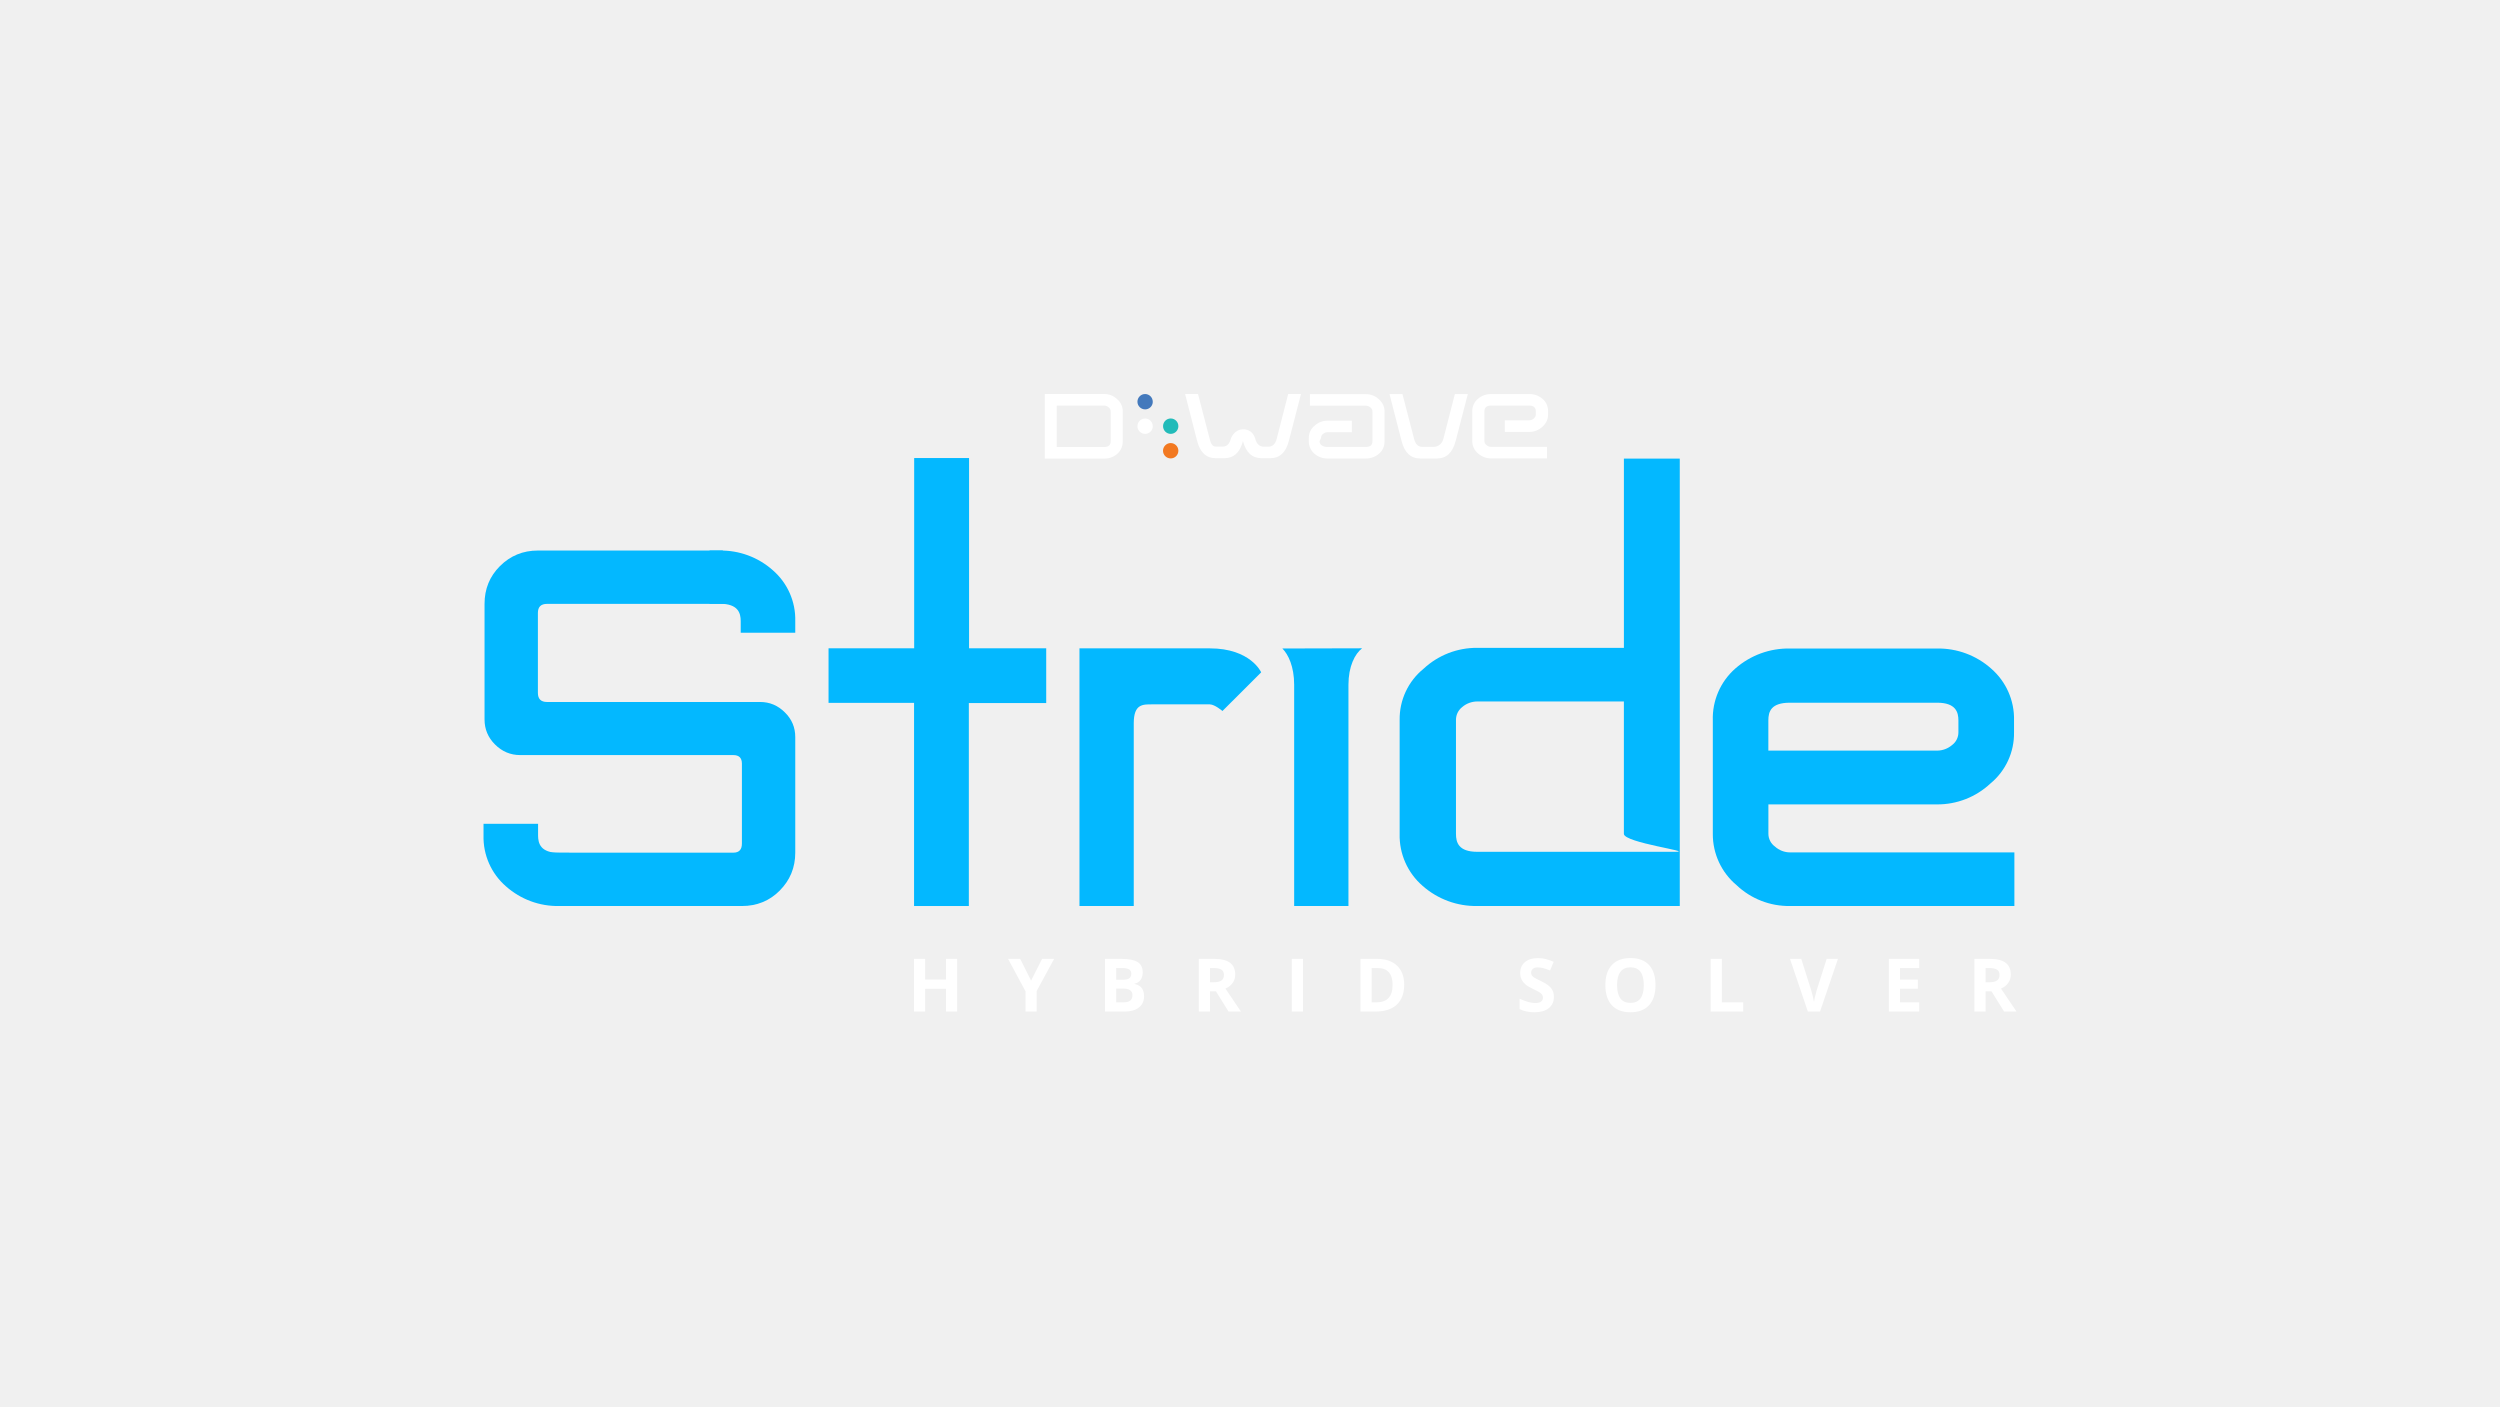
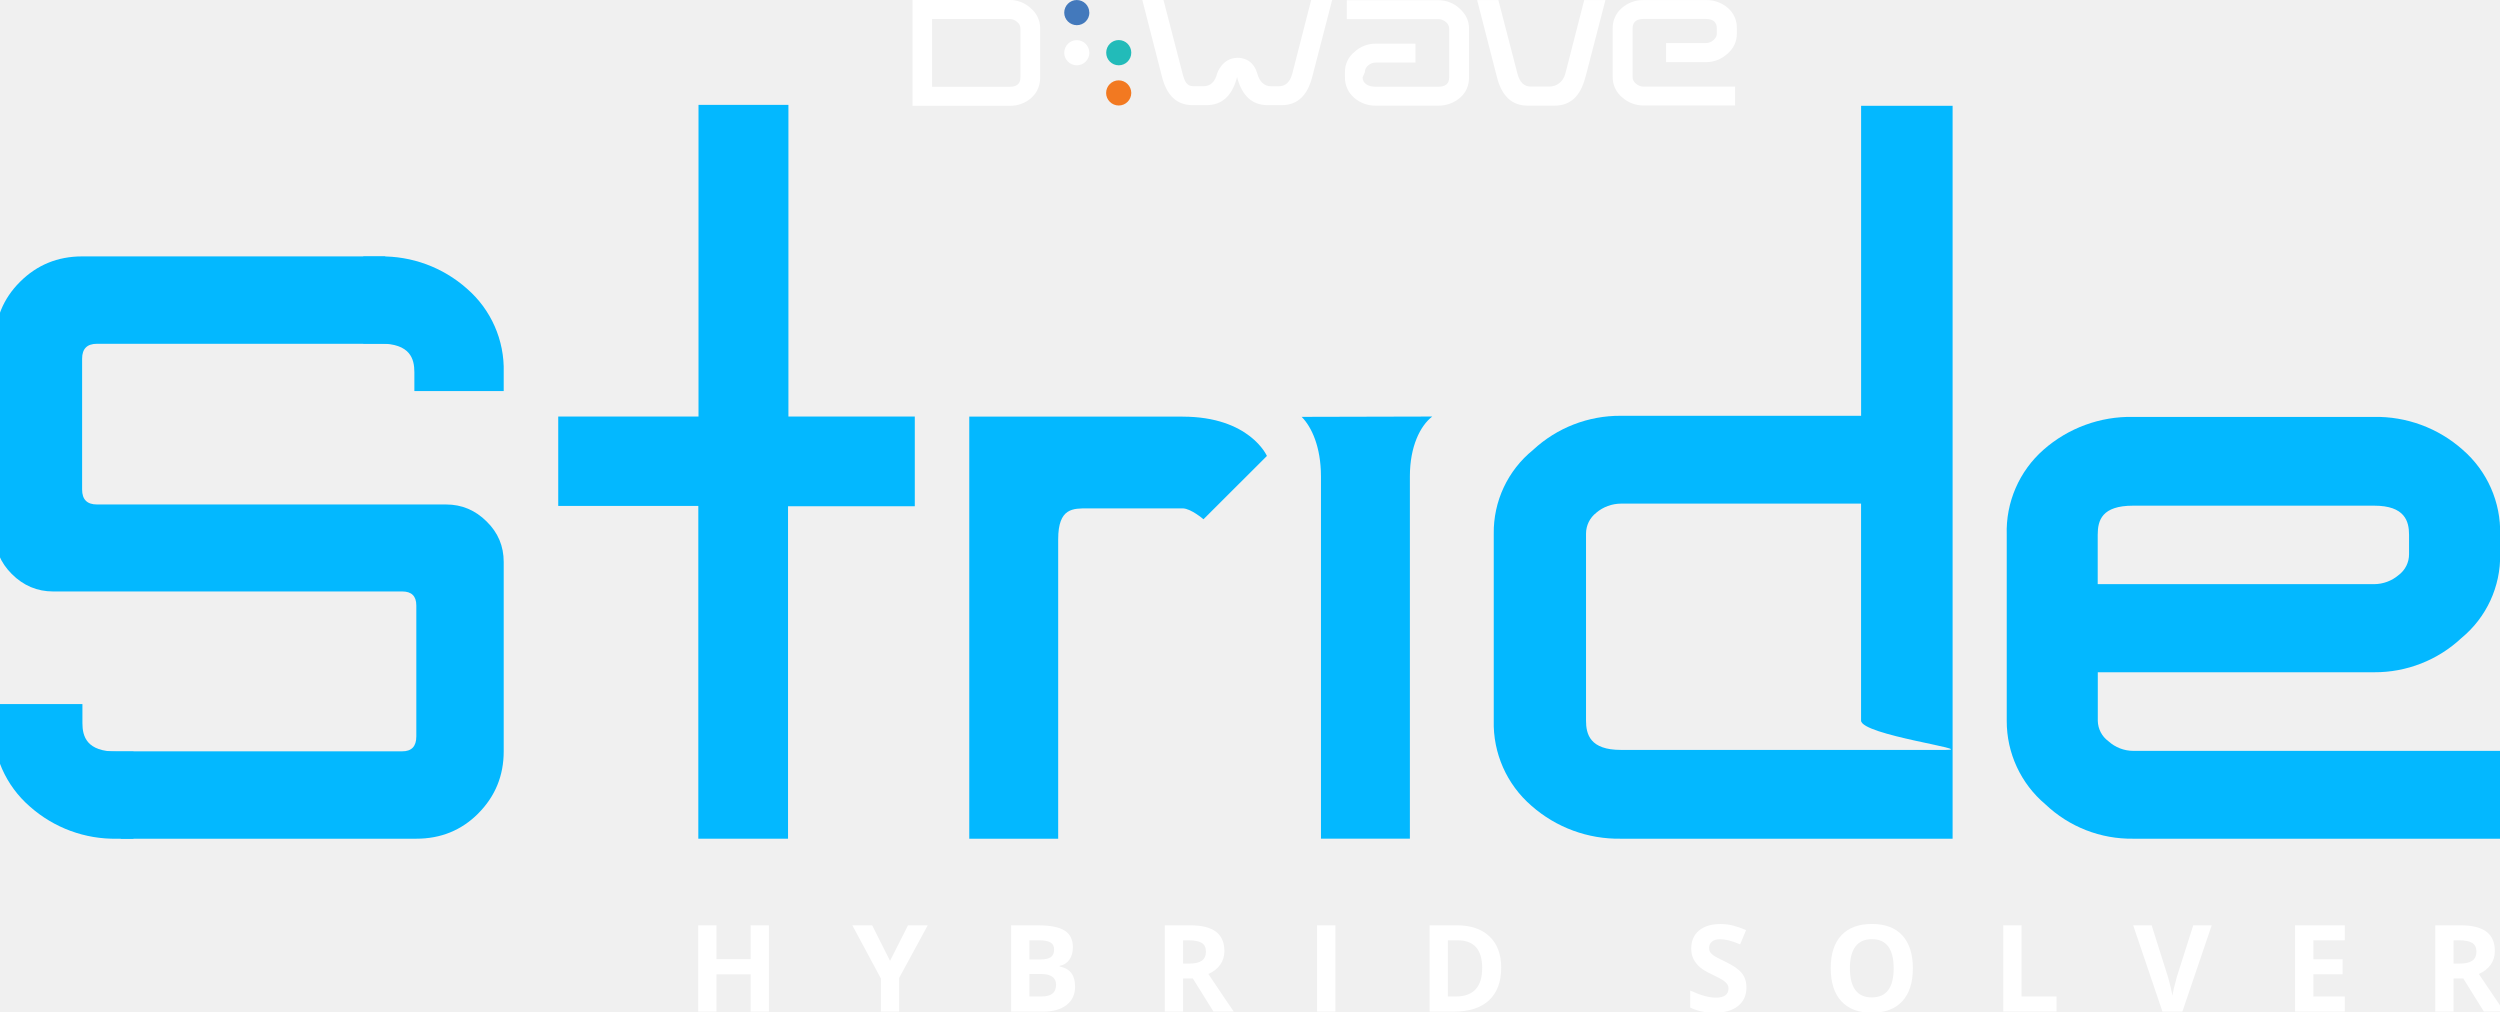
- <svg xmlns="http://www.w3.org/2000/svg" id="Labels" viewBox="0 0 1920 1080">
+ <svg xmlns="http://www.w3.org/2000/svg" id="Labels" viewBox="374.6 302.6 1172.1 474.3">
  <defs>
    <style>
      .cls-1 {
        fill: #f27921;
      }

      .cls-2 {
        fill: #03b8ff;
      }

      .cls-3 {
        fill: #4379bc;
      }

      .cls-4 {
        fill: #fff;
      }

      .cls-5 {
        fill: #22bbb9;
      }
    </style>
  </defs>
  <g>
    <path class="cls-4" d="M735.09,776.87h-8.55v-17.46h-16.02v17.46h-8.58v-40.45h8.58v15.85h16.02v-15.85h8.55v40.45Z" />
    <path class="cls-4" d="M791.88,753.08l8.44-16.66h9.24l-13.42,24.71v15.74h-8.52v-15.47l-13.42-24.98h9.3l8.38,16.66Z" />
    <path class="cls-4" d="M848.64,736.43h12.59c5.74,0,9.9.82,12.49,2.45,2.59,1.63,3.89,4.23,3.89,7.79,0,2.41-.57,4.4-1.7,5.95-1.13,1.55-2.64,2.48-4.52,2.79v.28c2.56.57,4.41,1.64,5.55,3.21s1.7,3.65,1.7,6.25c0,3.69-1.33,6.57-4,8.63-2.66,2.07-6.28,3.1-10.86,3.1h-15.13v-40.45ZM857.22,752.44h4.98c2.32,0,4.01-.36,5.05-1.08,1.04-.72,1.56-1.91,1.56-3.57,0-1.55-.57-2.66-1.7-3.33-1.13-.67-2.93-1.01-5.38-1.01h-4.51v8.99ZM857.22,759.25v10.54h5.59c2.36,0,4.1-.45,5.23-1.36,1.12-.9,1.69-2.28,1.69-4.15,0-3.36-2.4-5.04-7.19-5.04h-5.31Z" />
    <path class="cls-4" d="M929.28,761.35v15.52h-8.58v-40.45h11.79c5.5,0,9.56,1,12.2,3,2.64,2,3.96,5.04,3.96,9.11,0,2.38-.65,4.5-1.96,6.35-1.31,1.85-3.16,3.31-5.56,4.36,6.09,9.1,10.05,14.97,11.9,17.62h-9.52l-9.66-15.52h-4.57ZM929.28,754.38h2.77c2.71,0,4.71-.45,6-1.36,1.29-.9,1.94-2.32,1.94-4.26s-.66-3.28-1.98-4.09c-1.32-.81-3.36-1.22-6.13-1.22h-2.6v10.93Z" />
    <path class="cls-4" d="M992.1,776.87v-40.45h8.58v40.45h-8.58Z" />
    <path class="cls-4" d="M1078.42,756.26c0,6.66-1.9,11.76-5.69,15.3-3.79,3.54-9.26,5.31-16.42,5.31h-11.45v-40.45h12.7c6.6,0,11.73,1.74,15.38,5.23,3.65,3.48,5.48,8.35,5.48,14.61ZM1069.51,756.48c0-8.69-3.84-13.03-11.51-13.03h-4.57v26.34h3.68c8.26,0,12.39-4.44,12.39-13.31Z" />
    <path class="cls-4" d="M1193.39,765.64c0,3.65-1.31,6.53-3.94,8.63-2.63,2.1-6.29,3.15-10.97,3.15-4.32,0-8.13-.81-11.45-2.43v-7.97c2.73,1.22,5.04,2.08,6.93,2.57,1.89.5,3.62.75,5.19.75,1.88,0,3.32-.36,4.33-1.08,1-.72,1.51-1.79,1.51-3.21,0-.79-.22-1.5-.66-2.12s-1.09-1.21-1.95-1.79c-.86-.57-2.61-1.48-5.24-2.74-2.47-1.16-4.33-2.28-5.56-3.35-1.24-1.07-2.22-2.31-2.96-3.74-.74-1.42-1.11-3.08-1.11-4.98,0-3.58,1.21-6.39,3.64-8.44s5.78-3.07,10.06-3.07c2.1,0,4.11.25,6.02.75,1.91.5,3.9,1.2,5.99,2.1l-2.77,6.67c-2.16-.88-3.94-1.5-5.35-1.85s-2.8-.53-4.16-.53c-1.62,0-2.87.38-3.74,1.13-.87.76-1.3,1.74-1.3,2.96,0,.76.17,1.42.52,1.98.35.56.91,1.11,1.68,1.63.76.53,2.58,1.47,5.44,2.84,3.78,1.81,6.37,3.62,7.77,5.44,1.4,1.82,2.1,4.04,2.1,6.68Z" />
    <path class="cls-4" d="M1271.43,756.59c0,6.7-1.66,11.84-4.98,15.44-3.32,3.6-8.08,5.39-14.27,5.39s-10.96-1.8-14.28-5.39c-3.32-3.6-4.98-8.76-4.98-15.49s1.66-11.87,4.99-15.43c3.33-3.55,8.1-5.32,14.32-5.32s10.97,1.79,14.26,5.37c3.29,3.58,4.94,8.73,4.94,15.44ZM1241.91,756.59c0,4.52.86,7.92,2.57,10.21,1.71,2.29,4.28,3.43,7.69,3.43,6.84,0,10.26-4.55,10.26-13.64s-3.4-13.67-10.21-13.67c-3.41,0-5.98,1.15-7.72,3.44-1.73,2.3-2.6,5.7-2.6,10.22Z" />
    <path class="cls-4" d="M1313.8,776.87v-40.45h8.58v33.36h16.4v7.08h-24.98Z" />
    <path class="cls-4" d="M1402.88,736.43h8.66l-13.75,40.45h-9.35l-13.72-40.45h8.66l7.61,24.07c.42,1.42.86,3.07,1.31,4.97.45,1.89.73,3.2.84,3.94.2-1.69.89-4.67,2.08-8.91l7.66-24.07Z" />
    <path class="cls-4" d="M1473.92,776.87h-23.29v-40.45h23.29v7.03h-14.72v8.88h13.7v7.03h-13.7v10.43h14.72v7.08Z" />
    <path class="cls-4" d="M1524.93,761.35v15.52h-8.58v-40.45h11.78c5.5,0,9.56,1,12.2,3s3.96,5.04,3.96,9.11c0,2.38-.65,4.5-1.96,6.35s-3.16,3.31-5.56,4.36c6.09,9.1,10.05,14.97,11.89,17.62h-9.52l-9.66-15.52h-4.57ZM1524.93,754.38h2.77c2.71,0,4.71-.45,6-1.36,1.29-.9,1.94-2.32,1.94-4.26s-.66-3.28-1.98-4.09c-1.32-.81-3.36-1.22-6.13-1.22h-2.6v10.93Z" />
  </g>
  <g>
    <path class="cls-2" d="M929.06,497.93h-100.03v197.89h41.69v-140.38c0-14.84,6.99-14.49,13.97-14.49h44.48c3.84.09,9.67,5.1,9.67,5.1l29.74-29.69s-8.03-18.42-39.52-18.42Z" />
    <path class="cls-2" d="M984.86,498.04c4.57,4.57,9.06,13.91,9.06,27.95v169.82h41.69v-169.91c0-14.08,4.92-23.72,10.47-28.01" />
    <path class="cls-2" d="M1247.16,497.54h-112.64c-15.27-.11-30,5.62-41.18,16.02-11.85,9.6-18.64,24.11-18.41,39.36v87.46c-.4,15.31,6.09,29.99,17.68,40,11.56,10.19,26.5,15.7,41.91,15.44h155.54v-343.61h-42.9v145.34ZM1123.02,542.96c3.22-2.7,7.28-4.2,11.48-4.24h112.64v101.69c0,6.81,54.38,13.78,39.64,13.78h-152.24c-14.53,0-16.35-7.36-16.35-13.78v-87.61c0-3.86,1.8-7.5,4.87-9.84h-.03Z" />
    <polygon class="cls-2" points="744.24 497.89 744.24 351.77 702.09 351.77 702.09 497.89 636.32 497.89 636.32 539.8 702 539.8 702 695.82 744.06 695.82 744.06 539.95 803.49 539.95 803.49 497.89 744.24 497.89" />
    <path class="cls-2" d="M1487.72,617.78c15.17.08,29.8-5.65,40.88-16.02,11.75-9.66,18.44-24.16,18.17-39.36v-9.08c.4-15.26-6.06-29.89-17.59-39.88-11.46-10.18-26.34-15.67-41.66-15.38h-112.79c-15.44-.31-30.43,5.18-42.03,15.38-11.42,10.05-17.75,24.68-17.26,39.88v87.24c-.05,15.11,6.6,29.46,18.17,39.18,11.08,10.53,25.84,16.3,41.12,16.08h172.32v-41.18h-172.32c-4.29-.02-8.42-1.63-11.6-4.51-3.07-2.23-4.92-5.77-5-9.57v-22.78h129.59ZM1358.09,553.31c0-6.78,1.97-13.63,16.59-13.63h113.03c14.41,0,16.35,7.33,16.35,13.63v9.08c.03,3.88-1.79,7.53-4.91,9.84-3.17,2.7-7.19,4.2-11.35,4.24h-129.71s0-23.16,0-23.16Z" />
    <g>
      <path class="cls-2" d="M598.78,684.03c-7.86,7.86-17.52,11.79-28.98,11.79h-138.36s-56.76-40.97-56.76-40.97h188.52c4.4,0,6.59-2.33,6.59-7v-61.36c0-4.4-2.2-6.59-6.59-6.59h-163.69c-7.47,0-13.93-2.73-19.39-8.19-5.33-5.33-7.99-11.72-7.99-19.19v-88.74c0-11.46,3.93-21.12,11.79-28.98,7.99-7.99,17.72-11.99,29.18-11.99h141.97s41.92,40.97,41.92,40.97h-176.9c-4.67,0-6.99,2.33-6.99,6.99v61.36c0,4.67,2.33,6.99,6.99,6.99h163.69c7.32,0,13.66,2.67,18.99,7.99,5.33,5.2,7.99,11.53,7.99,18.99v88.74c0,11.46-4,21.18-11.99,29.18Z" />
      <path class="cls-2" d="M593.5,437.92c-11.25-9.99-25.84-15.38-40.88-15.09h-7.69v40.85h7.9c14.14,0,16.04,7.19,16.04,13.37v8.91h41.89v-8.91c.39-14.97-5.94-29.33-17.26-39.13Z" />
      <path class="cls-2" d="M388.61,680.74c11.25,9.99,25.84,15.38,40.88,15.09h7.69s0-40.85,0-40.85h-7.9c-14.14,0-16.04-7.19-16.04-13.37v-8.91s-41.89,0-41.89,0v8.91c-.39,14.97,5.94,29.33,17.26,39.13Z" />
    </g>
  </g>
  <g id="Advantage">
    <g id="DWave">
      <path id="Dwave_A" data-name="Dwave A" class="cls-4" d="M1059.15,348.39c-2.84,2.48-6.51,3.8-10.28,3.74h-29.26c-3.74.07-7.37-1.26-10.18-3.74-2.78-2.41-4.36-5.92-4.26-9.62v-2.38c-.07-3.67,1.59-7.14,4.43-9.42,2.71-2.55,6.31-3.93,10.02-3.9h18.61s0,8.86,0,8.86h-18.61c-1.29,0-2.51.46-3.5,1.29-1.02.76-1.62,1.95-1.62,3.24l-1.06,2.38c0,2.98,2.75,4.43,6.15,4.43h29.26c3.5,0,5.19-1.45,5.19-4.43v-22.78c0-1.22-.59-2.38-1.55-3.14-.99-.86-2.25-1.36-3.57-1.36h-42.88s0-8.86,0-8.86h42.85c3.74-.03,7.34,1.36,10.02,3.9,2.98,2.64,4.43,5.79,4.43,9.42v22.78c0,3.9-1.36,7.14-4.17,9.59h0Z" />
      <path id="Dwave_V" data-name="Dwave V" class="cls-4" d="M1117.89,338.77c-2.28,8.93-7.04,13.36-14.45,13.36h-12.56c-7.41,0-12.17-4.43-14.45-13.36l-9.29-36.13h9.95s8.93,34.42,8.93,34.42c1.02,4.1,3.14,6.12,6.22,6.12h8.83c3.14,0,6.42-2.05,7.44-6.12l8.83-34.42h9.95s-9.36,36.13-9.36,36.13h-.03Z" />
      <path id="Dwave_E" data-name="Dwave E" class="cls-4" d="M1184.44,327.83c-2.71,2.51-6.31,3.93-10.02,3.9h-18.71s0-8.93,0-8.93h18.71c1.26,0,2.45-.5,3.41-1.29,1.09-.93,1.69-1.95,1.69-3.14v-2.38c0-2.98-1.69-4.5-5.09-4.5h-29.32c-3.41,0-5.09,1.52-5.09,4.5v22.71c0,1.26.59,2.41,1.62,3.14.96.89,2.21,1.36,3.5,1.36h42.94s0,8.86,0,8.86h-42.94c-3.7,0-7.27-1.36-10.02-3.83-2.84-2.35-4.46-5.85-4.43-9.52v-22.71c-.1-3.67,1.46-7.21,4.27-9.62,2.81-2.48,6.45-3.8,10.18-3.74h29.32c3.74-.07,7.37,1.22,10.22,3.67,2.81,2.41,4.36,5.98,4.23,9.69v2.38c0,3.67-1.42,6.81-4.43,9.46h-.03Z" />
      <path id="Dot_2" data-name="Dot 2" class="cls-4" d="M885.35,327.3c0,3.27-2.64,5.92-5.88,5.92-3.24,0-5.92-2.64-5.92-5.88,0-3.24,2.64-5.92,5.88-5.92h0c3.24,0,5.88,2.64,5.88,5.88h.03Z" />
      <path id="Dot_1" data-name="Dot 1" class="cls-3" d="M885.35,308.49c0,3.27-2.64,5.92-5.88,5.92-3.24,0-5.92-2.64-5.92-5.88,0-3.24,2.64-5.92,5.88-5.92h0c3.24,0,5.88,2.64,5.88,5.88h.03Z" />
      <path id="Dot_4" data-name="Dot 4" class="cls-1" d="M904.99,346.15c0,3.27-2.64,5.92-5.88,5.92-3.24,0-5.92-2.64-5.92-5.88,0-3.24,2.64-5.92,5.88-5.92h0c3.27,0,5.88,2.64,5.92,5.88h0Z" />
      <path id="Dot_3_Blue" data-name="Dot 3 Blue" class="cls-5" d="M904.99,327.3c0,3.27-2.64,5.92-5.88,5.92-3.24,0-5.88-2.64-5.88-5.92s2.64-5.92,5.88-5.92c3.24,0,5.88,2.64,5.88,5.92h0Z" />
      <path id="Dwave_W" data-name="Dwave W" class="cls-4" d="M989.32,302.64l-8.79,34.28c-1.02,4.1-3.21,6.12-6.35,6.12h-3.77c-3.04,0-5.42-2.18-6.38-6.12l-.1-.26c-2.38-7.6-9.29-6.94-9.29-6.94-7.01.1-9.36,7.21-9.36,7.21-1.02,4.1-3.21,6.08-6.35,6.08h-4.83c-3.04,0-4.1-2.05-5.12-6.12l-8.89-34.28h-9.92s9.22,36,9.22,36c2.28,8.89,7.01,13.29,14.38,13.29h6.45c7.11,0,11.77-4.1,14.15-12.36l.2-.86c2.31,8.83,7.04,13.22,14.41,13.22h6.48c7.37,0,12.1-4.4,14.38-13.29l9.32-36h-9.88s.03,0,.03,0v.03Z" />
      <path id="Dwave_D" data-name="Dwave D" class="cls-4" d="M858.17,348.46c-2.81,2.48-6.45,3.83-10.18,3.74h-45.56s0-49.62,0-49.62h45.56c3.7,0,7.24,1.39,9.92,3.93,2.81,2.35,4.4,5.82,4.36,9.46v22.84c0,3.93-1.36,7.17-4.13,9.65h.03ZM853.02,316c0-1.26-.6-2.41-1.59-3.14-.93-.86-2.18-1.36-3.47-1.36h-36.37s0,31.8,0,31.8h36.37c3.37,0,5.06-1.45,5.06-4.43v-22.84h0v-.03Z" />
    </g>
  </g>
</svg>
